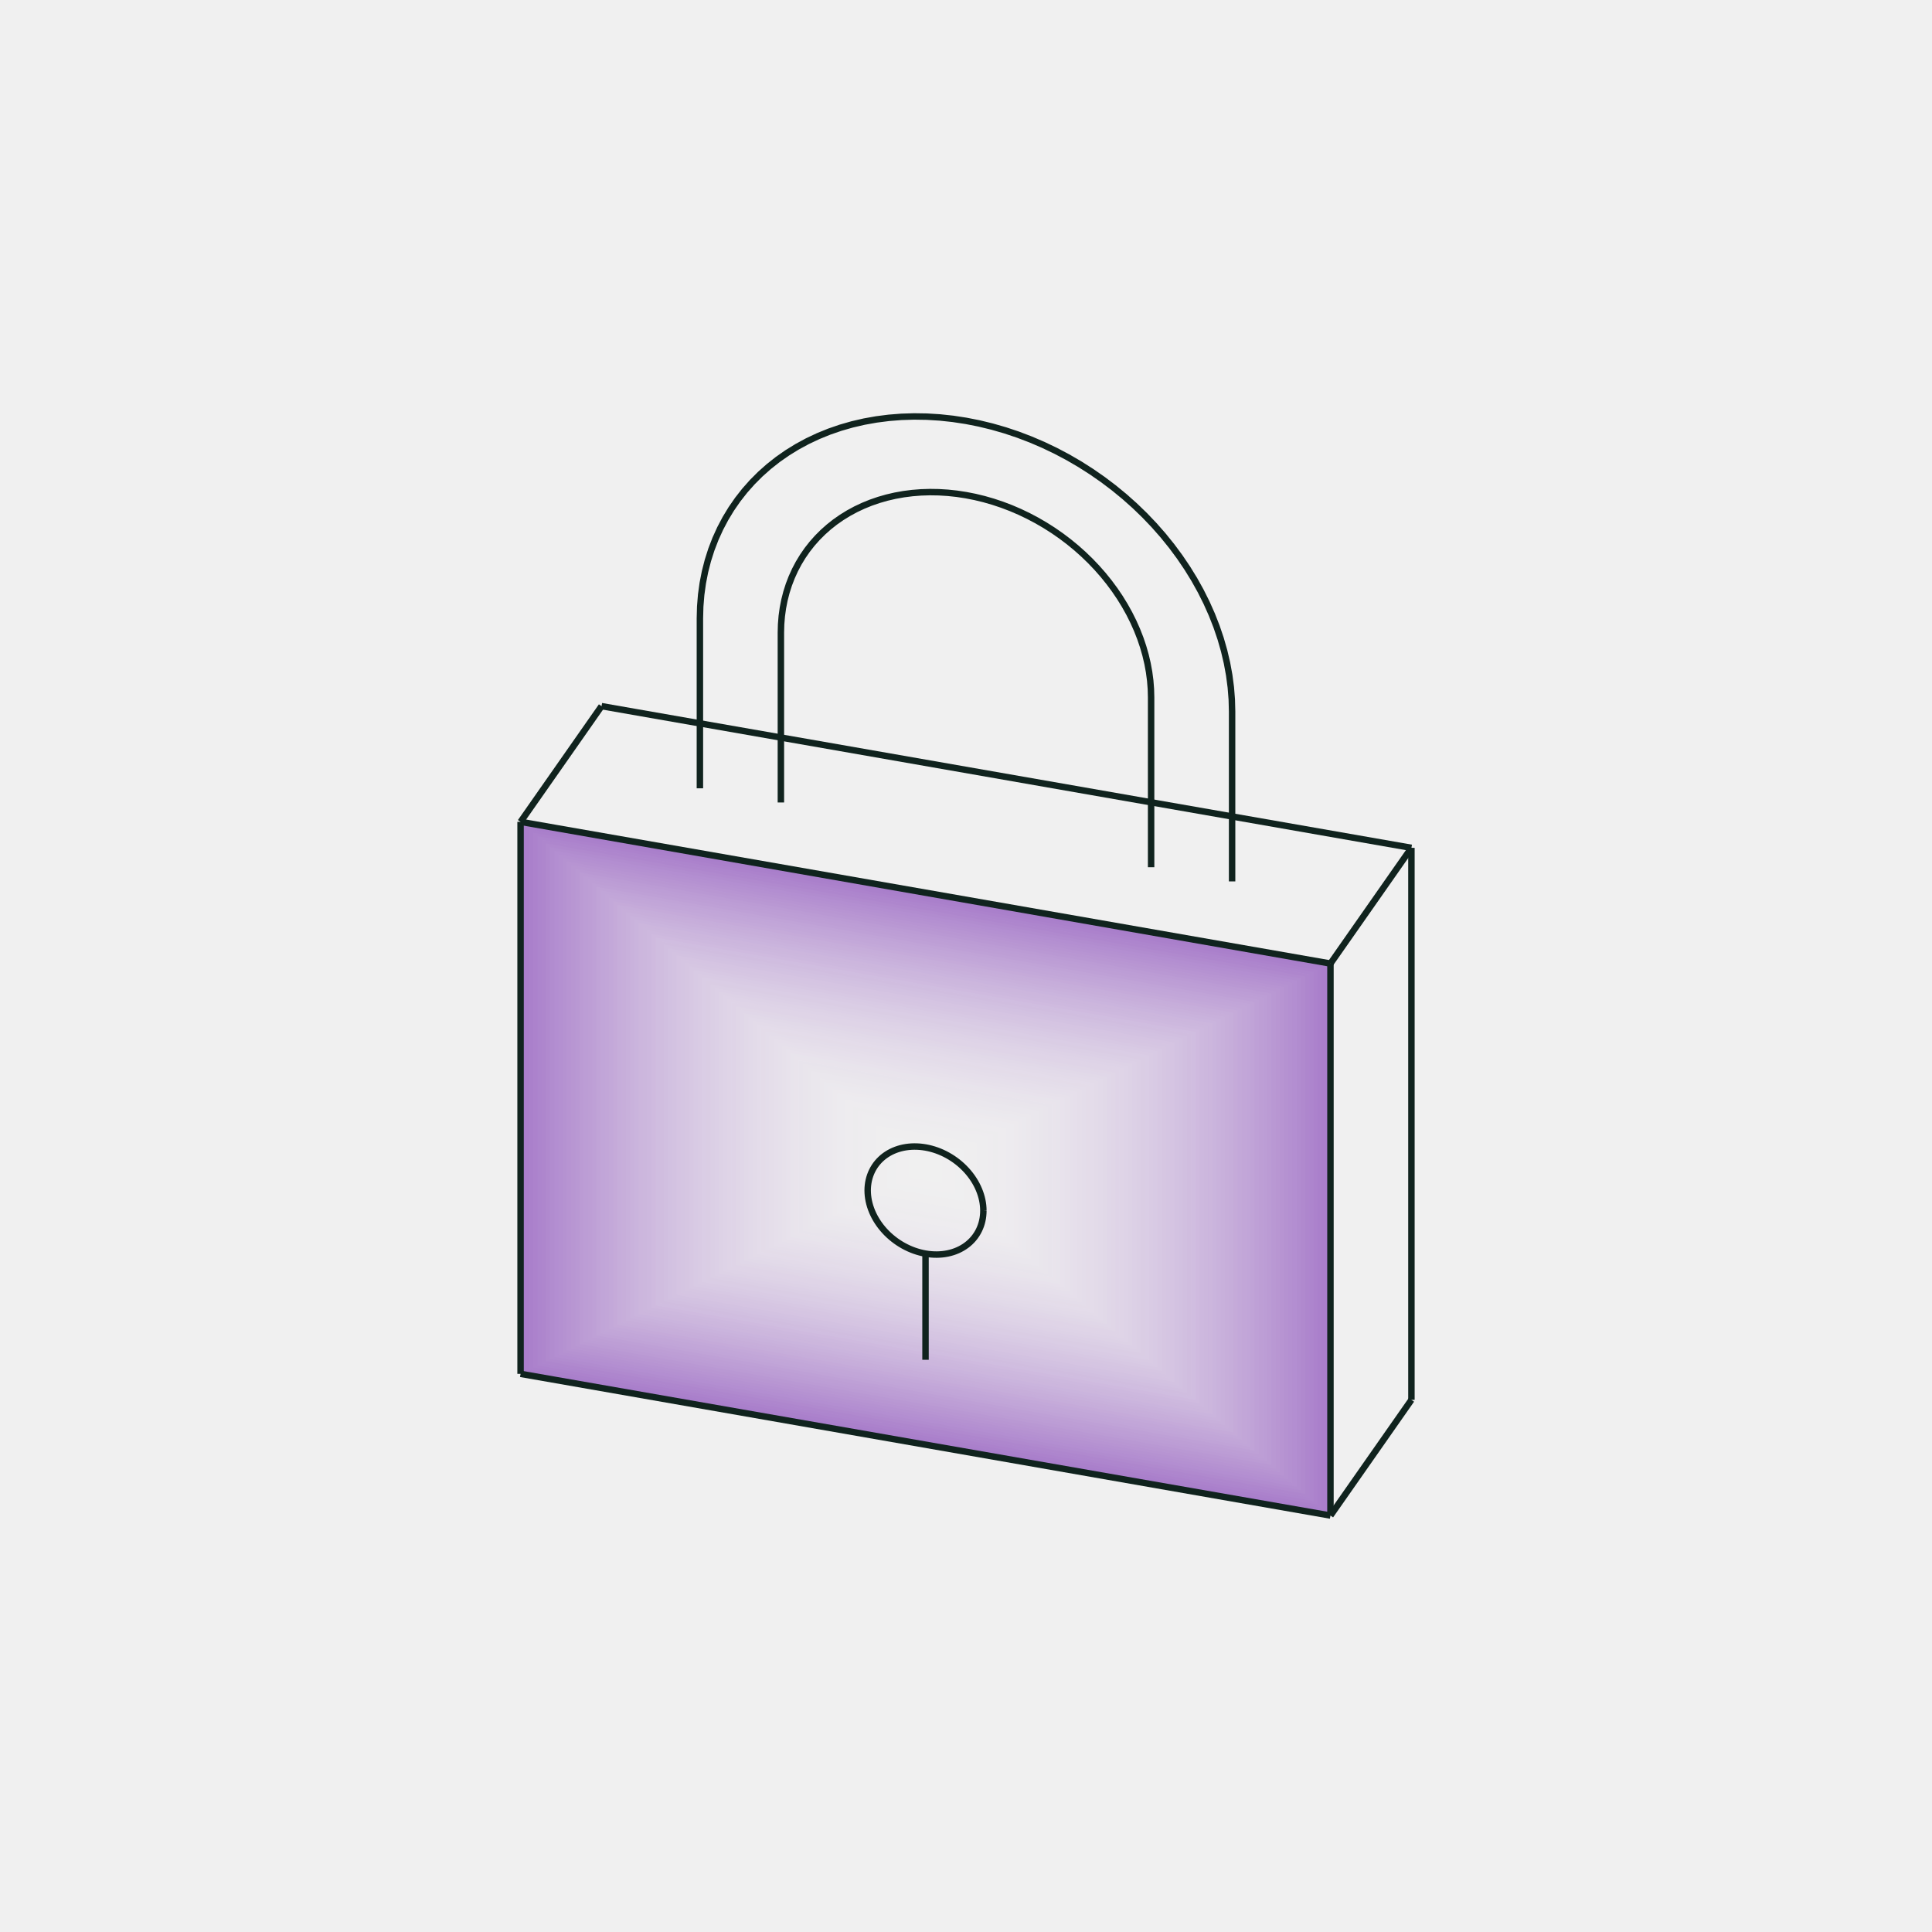
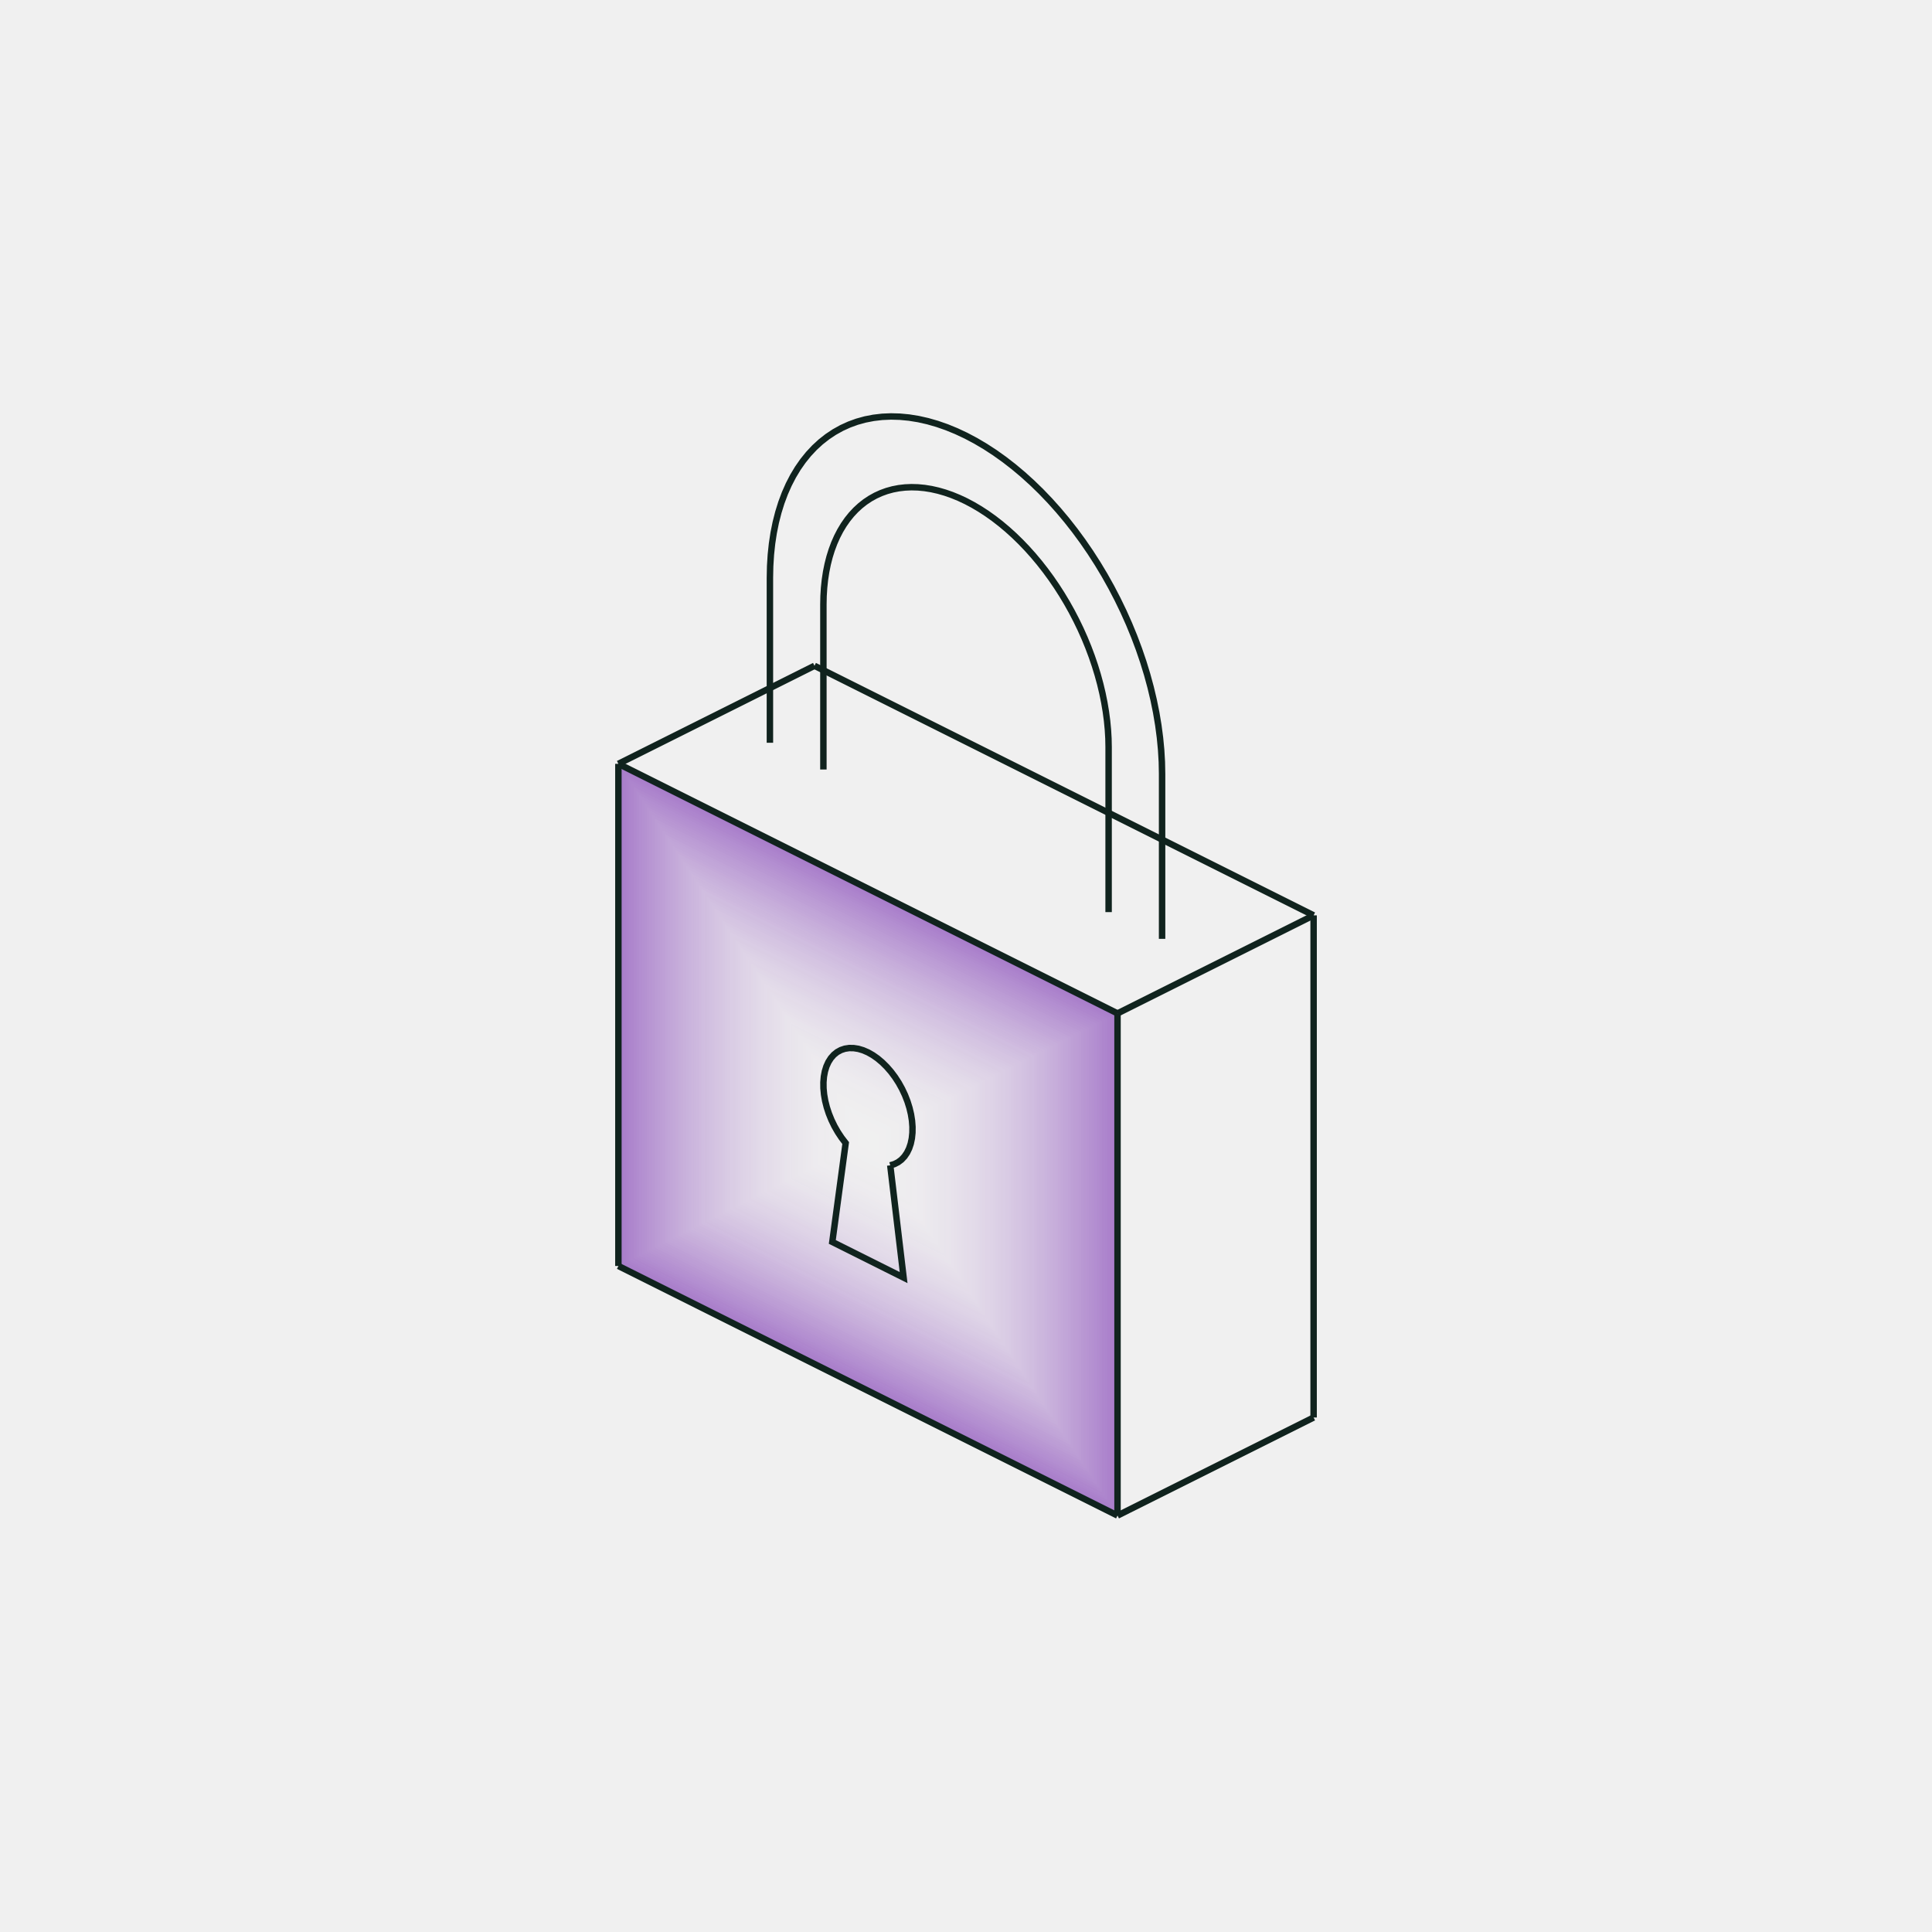
- <svg xmlns="http://www.w3.org/2000/svg" width="384" height="384" viewBox="0 0 384 384" data-projection="orthographic" data-hidden-runs="0" data-visible-runs="13">
+ <svg xmlns="http://www.w3.org/2000/svg" width="384" height="384" viewBox="0 0 384 384" data-projection="orthographic" data-hidden-runs="0" data-visible-runs="12">
  <defs>
    <mask id="iris-0" maskUnits="userSpaceOnUse" x="0" y="0" width="384" height="384" style="mask-type:luminance">
-       <path d="M264.439 301.227L264.439 191.512L103.468 163.349L103.468 273.063Z" fill="white" fill-rule="evenodd" />
-       <path d="M263.6 300.508L263.6 191.937L104.306 164.067L104.306 272.639Z" fill="rgb(250,250,250)" />
-       <path d="M262.762 299.79L262.762 192.361L105.145 164.785L105.145 272.214Z" fill="rgb(244,244,244)" />
-       <path d="M261.924 299.072L261.924 192.786L105.983 165.503L105.983 271.789Z" fill="rgb(239,239,239)" />
-       <path d="M261.085 298.354L261.085 193.211L106.822 166.221L106.822 271.364Z" fill="rgb(234,234,234)" />
-       <path d="M260.247 297.636L260.247 193.636L107.66 166.939L107.66 270.94Z" fill="rgb(229,229,229)" />
-       <path d="M259.408 296.918L259.408 194.06L108.498 167.657L108.498 270.515Z" fill="rgb(224,224,224)" />
-       <path d="M258.57 296.2L258.57 194.485L109.337 168.376L109.337 270.09Z" fill="rgb(219,219,219)" />
-       <path d="M257.732 295.482L257.732 194.91L110.175 169.094L110.175 269.665Z" fill="rgb(214,214,214)" />
-       <path d="M256.893 294.763L256.893 195.335L111.013 169.812L111.013 269.241Z" fill="rgb(209,209,209)" />
-       <path d="M256.055 294.045L256.055 195.759L111.852 170.53L111.852 268.816Z" fill="rgb(205,205,205)" />
-       <path d="M255.217 293.327L255.217 196.184L112.69 171.248L112.69 268.391Z" fill="rgb(200,200,200)" />
-       <path d="M254.378 292.609L254.378 196.609L113.529 171.966L113.529 267.966Z" fill="rgb(195,195,195)" />
-       <path d="M253.54 291.891L253.54 197.034L114.367 172.684L114.367 267.542Z" fill="rgb(191,191,191)" />
-       <path d="M252.701 291.173L252.701 197.458L115.205 173.402L115.205 267.117Z" fill="rgb(186,186,186)" />
-       <path d="M251.863 290.455L251.863 197.883L116.044 174.12L116.044 266.692Z" fill="rgb(182,182,182)" />
-       <path d="M251.025 289.737L251.025 198.308L116.882 174.839L116.882 266.267Z" fill="rgb(177,177,177)" />
-       <path d="M250.186 289.019L250.186 198.733L117.721 175.557L117.721 265.843Z" fill="rgb(173,173,173)" />
-       <path d="M249.348 288.3L249.348 199.157L118.559 176.275L118.559 265.418Z" fill="rgb(168,168,168)" />
-       <path d="M248.509 287.582L248.509 199.582L119.397 176.993L119.397 264.993Z" fill="rgb(164,164,164)" />
-       <path d="M247.671 286.864L247.671 200.007L120.236 177.711L120.236 264.568Z" fill="rgb(160,160,160)" />
-       <path d="M246.833 286.146L246.833 200.432L121.074 178.429L121.074 264.144Z" fill="rgb(156,156,156)" />
-       <path d="M245.994 285.428L245.994 200.856L121.913 179.147L121.913 263.719Z" fill="rgb(152,152,152)" />
-       <path d="M245.156 284.71L245.156 201.281L122.751 179.865L122.751 263.294Z" fill="rgb(147,147,147)" />
-       <path d="M244.317 283.992L244.317 201.706L123.589 180.583L123.589 262.869Z" fill="rgb(143,143,143)" />
-       <path d="M243.479 283.274L243.479 202.131L124.428 181.302L124.428 262.445Z" fill="rgb(139,139,139)" />
-       <path d="M242.641 282.556L242.641 202.555L125.266 182.02L125.266 262.02Z" fill="rgb(136,136,136)" />
-       <path d="M241.802 281.837L241.802 202.98L126.105 182.738L126.105 261.595Z" fill="rgb(132,132,132)" />
-       <path d="M240.964 281.119L240.964 203.405L126.943 183.456L126.943 261.17Z" fill="rgb(128,128,128)" />
-       <path d="M240.126 280.401L240.126 203.83L127.781 184.174L127.781 260.746Z" fill="rgb(124,124,124)" />
-       <path d="M239.287 279.683L239.287 204.254L128.62 184.892L128.62 260.321Z" fill="rgb(121,121,121)" />
-       <path d="M238.449 278.965L238.449 204.679L129.458 185.61L129.458 259.896Z" fill="rgb(117,117,117)" />
-       <path d="M237.61 278.247L237.61 205.104L130.296 186.328L130.296 259.472Z" fill="rgb(113,113,113)" />
-       <path d="M236.772 277.529L236.772 205.528L131.135 187.046L131.135 259.047Z" fill="rgb(110,110,110)" />
-       <path d="M235.934 276.811L235.934 205.953L131.973 187.765L131.973 258.622Z" fill="rgb(106,106,106)" />
-       <path d="M235.095 276.093L235.095 206.378L132.812 188.483L132.812 258.197Z" fill="rgb(103,103,103)" />
-       <path d="M234.257 275.374L234.257 206.803L133.65 189.201L133.65 257.773Z" fill="rgb(100,100,100)" />
-       <path d="M233.418 274.656L233.418 207.227L134.488 189.919L134.488 257.348Z" fill="rgb(96,96,96)" />
-       <path d="M232.58 273.938L232.58 207.652L135.327 190.637L135.327 256.923Z" fill="rgb(93,93,93)" />
-       <path d="M231.742 273.22L231.742 208.077L136.165 191.355L136.165 256.498Z" fill="rgb(90,90,90)" />
-       <path d="M230.903 272.502L230.903 208.502L137.004 192.073L137.004 256.074Z" fill="rgb(87,87,87)" />
-       <path d="M230.065 271.784L230.065 208.926L137.842 192.791L137.842 255.649Z" fill="rgb(84,84,84)" />
-       <path d="M229.226 271.066L229.226 209.351L138.68 193.51L138.68 255.224Z" fill="rgb(81,81,81)" />
-       <path d="M228.388 270.348L228.388 209.776L139.519 194.228L139.519 254.799Z" fill="rgb(78,78,78)" />
-       <path d="M227.55 269.63L227.55 210.201L140.357 194.946L140.357 254.375Z" fill="rgb(75,75,75)" />
-       <path d="M226.711 268.911L226.711 210.625L141.196 195.664L141.196 253.95Z" fill="rgb(72,72,72)" />
-       <path d="M225.873 268.193L225.873 211.05L142.034 196.382L142.034 253.525Z" fill="rgb(69,69,69)" />
-       <path d="M225.035 267.475L225.035 211.475L142.872 197.1L142.872 253.1Z" fill="rgb(66,66,66)" />
-       <path d="M224.196 266.757L224.196 211.9L143.711 197.818L143.711 252.676Z" fill="rgb(64,64,64)" />
-       <path d="M223.358 266.039L223.358 212.324L144.549 198.536L144.549 252.251Z" fill="rgb(61,61,61)" />
-       <path d="M222.519 265.321L222.519 212.749L145.387 199.254L145.387 251.826Z" fill="rgb(59,59,59)" />
-       <path d="M221.681 264.603L221.681 213.174L146.226 199.973L146.226 251.401Z" fill="rgb(56,56,56)" />
-       <path d="M220.843 263.885L220.843 213.599L147.064 200.691L147.064 250.977Z" fill="rgb(54,54,54)" />
-       <path d="M220.004 263.167L220.004 214.023L147.903 201.409L147.903 250.552Z" fill="rgb(51,51,51)" />
-       <path d="M219.166 262.448L219.166 214.448L148.741 202.127L148.741 250.127Z" fill="rgb(49,49,49)" />
-       <path d="M218.327 261.73L218.327 214.873L149.579 202.845L149.579 249.702Z" fill="rgb(47,47,47)" />
-       <path d="M217.489 261.012L217.489 215.298L150.418 203.563L150.418 249.278Z" fill="rgb(44,44,44)" />
-       <path d="M216.651 260.294L216.651 215.722L151.256 204.281L151.256 248.853Z" fill="rgb(42,42,42)" />
-       <path d="M215.812 259.576L215.812 216.147L152.095 204.999L152.095 248.428Z" fill="rgb(40,40,40)" />
-       <path d="M214.974 258.858L214.974 216.572L152.933 205.717L152.933 248.003Z" fill="rgb(38,38,38)" />
-       <path d="M214.135 258.14L214.135 216.997L153.771 206.436L153.771 247.579Z" fill="rgb(36,36,36)" />
-       <path d="M213.297 257.422L213.297 217.421L154.61 207.154L154.61 247.154Z" fill="rgb(34,34,34)" />
-       <path d="M212.459 256.703L212.459 217.846L155.448 207.872L155.448 246.729Z" fill="rgb(32,32,32)" />
-       <path d="M211.62 255.985L211.62 218.271L156.287 208.59L156.287 246.304Z" fill="rgb(30,30,30)" />
-       <path d="M210.782 255.267L210.782 218.696L157.125 209.308L157.125 245.88Z" fill="rgb(28,28,28)" />
-       <path d="M209.943 254.549L209.943 219.12L157.963 210.026L157.963 245.455Z" fill="rgb(27,27,27)" />
-       <path d="M209.105 253.831L209.105 219.545L158.802 210.744L158.802 245.03Z" fill="rgb(25,25,25)" />
-       <path d="M208.267 253.113L208.267 219.97L159.64 211.462L159.64 244.605Z" fill="rgb(23,23,23)" />
-       <path d="M207.428 252.395L207.428 220.395L160.478 212.18L160.478 244.181Z" fill="rgb(22,22,22)" />
-       <path d="M206.59 251.677L206.59 220.819L161.317 212.899L161.317 243.756Z" fill="rgb(20,20,20)" />
-       <path d="M205.752 250.959L205.752 221.244L162.155 213.617L162.155 243.331Z" fill="rgb(19,19,19)" />
-       <path d="M204.913 250.24L204.913 221.669L162.994 214.335L162.994 242.906Z" fill="rgb(17,17,17)" />
-       <path d="M204.075 249.522L204.075 222.094L163.832 215.053L163.832 242.482Z" fill="rgb(16,16,16)" />
-       <path d="M203.236 248.804L203.236 222.518L164.67 215.771L164.67 242.057Z" fill="rgb(15,15,15)" />
-       <path d="M202.398 248.086L202.398 222.943L165.509 216.489L165.509 241.632Z" fill="rgb(13,13,13)" />
-       <path d="M201.56 247.368L201.56 223.368L166.347 217.207L166.347 241.207Z" fill="rgb(12,12,12)" />
-       <path d="M200.721 246.65L200.721 223.793L167.186 217.925L167.186 240.783Z" fill="rgb(11,11,11)" />
-       <path d="M199.883 245.932L199.883 224.217L168.024 218.643L168.024 240.358Z" fill="rgb(10,10,10)" />
-       <path d="M199.044 245.214L199.044 224.642L168.862 219.362L168.862 239.933Z" fill="rgb(9,9,9)" />
-       <path d="M198.206 244.496L198.206 225.067L169.701 220.08L169.701 239.508Z" fill="rgb(8,8,8)" />
-       <path d="M197.368 243.777L197.368 225.492L170.539 220.798L170.539 239.084Z" fill="rgb(7,7,7)" />
-       <path d="M196.529 243.059L196.529 225.916L171.378 221.516L171.378 238.659Z" fill="rgb(6,6,6)" />
-       <path d="M195.691 242.341L195.691 226.341L172.216 222.234L172.216 238.234Z" fill="rgb(5,5,5)" />
-       <path d="M194.852 241.623L194.852 226.766L173.054 222.952L173.054 237.809Z" fill="rgb(5,5,5)" />
-       <path d="M194.014 240.905L194.014 227.191L173.893 223.67L173.893 237.385Z" fill="rgb(4,4,4)" />
-       <path d="M193.176 240.187L193.176 227.615L174.731 224.388L174.731 236.96Z" fill="rgb(3,3,3)" />
-       <path d="M192.337 239.469L192.337 228.04L175.57 225.106L175.57 236.535Z" fill="rgb(3,3,3)" />
-       <path d="M191.499 238.751L191.499 228.465L176.408 225.825L176.408 236.11Z" fill="rgb(2,2,2)" />
-       <path d="M190.661 238.033L190.661 228.89L177.246 226.543L177.246 235.686Z" fill="rgb(2,2,2)" />
-       <path d="M189.822 237.314L189.822 229.314L178.085 227.261L178.085 235.261Z" fill="rgb(1,1,1)" />
-       <path d="M188.984 236.596L188.984 229.739L178.923 227.979L178.923 234.836Z" fill="rgb(1,1,1)" />
-       <path d="M188.145 235.878L188.145 230.164L179.761 228.697L179.761 234.411Z" fill="rgb(1,1,1)" />
-       <path d="M187.307 235.16L187.307 230.589L180.6 229.415L180.6 233.987Z" fill="rgb(0,0,0)" />
-       <path d="M186.469 234.442L186.469 231.013L181.438 230.133L181.438 233.562Z" fill="rgb(0,0,0)" />
-       <path d="M185.63 233.724L185.63 231.438L182.277 230.851L182.277 233.137Z" fill="rgb(0,0,0)" />
-       <path d="M184.792 233.006L184.792 231.863L183.115 231.57L183.115 232.712Z" fill="rgb(0,0,0)" />
-       <path d="M183.953 232.288L183.953 232.288L183.953 232.288L183.953 232.288Z" fill="rgb(0,0,0)" />
+       <path d="M222.116 301.227L222.116 201.421L122.91 151.818L122.91 251.623Z" fill="white" fill-rule="evenodd" />
+       <path d="M221.6 300.448L221.6 201.682L123.427 152.596L123.427 251.362Z" fill="rgb(250,250,250)" />
+       <path d="M221.083 299.67L221.083 201.944L123.943 153.374L123.943 251.1Z" fill="rgb(244,244,244)" />
+       <path d="M220.566 298.892L220.566 202.205L124.46 154.152L124.46 250.839Z" fill="rgb(239,239,239)" />
+       <path d="M220.049 298.114L220.049 202.467L124.977 154.93L124.977 250.577Z" fill="rgb(234,234,234)" />
+       <path d="M219.533 297.336L219.533 202.728L125.493 155.709L125.493 250.316Z" fill="rgb(229,229,229)" />
+       <path d="M219.016 296.557L219.016 202.99L126.01 156.487L126.01 250.054Z" fill="rgb(224,224,224)" />
+       <path d="M218.499 295.779L218.499 203.251L126.527 157.265L126.527 249.793Z" fill="rgb(219,219,219)" />
+       <path d="M217.983 295.001L217.983 203.513L127.043 158.043L127.043 249.532Z" fill="rgb(214,214,214)" />
+       <path d="M217.466 294.223L217.466 203.774L127.56 158.821L127.56 249.27Z" fill="rgb(209,209,209)" />
+       <path d="M216.949 293.445L216.949 204.036L128.077 159.599L128.077 249.009Z" fill="rgb(205,205,205)" />
+       <path d="M216.433 292.667L216.433 204.297L128.594 160.378L128.594 248.747Z" fill="rgb(200,200,200)" />
+       <path d="M215.916 291.888L215.916 204.559L129.11 161.156L129.11 248.486Z" fill="rgb(195,195,195)" />
+       <path d="M215.399 291.11L215.399 204.82L129.627 161.934L129.627 248.224Z" fill="rgb(191,191,191)" />
+       <path d="M214.882 290.332L214.882 205.081L130.144 162.712L130.144 247.963Z" fill="rgb(186,186,186)" />
+       <path d="M214.366 289.554L214.366 205.343L130.66 163.49L130.66 247.701Z" fill="rgb(182,182,182)" />
+       <path d="M213.849 288.776L213.849 205.604L131.177 164.268L131.177 247.44Z" fill="rgb(177,177,177)" />
+       <path d="M213.332 287.998L213.332 205.866L131.694 165.047L131.694 247.178Z" fill="rgb(173,173,173)" />
+       <path d="M212.816 287.219L212.816 206.127L132.21 165.825L132.21 246.917Z" fill="rgb(168,168,168)" />
+       <path d="M212.299 286.441L212.299 206.389L132.727 166.603L132.727 246.655Z" fill="rgb(164,164,164)" />
+       <path d="M211.782 285.663L211.782 206.65L133.244 167.381L133.244 246.394Z" fill="rgb(160,160,160)" />
+       <path d="M211.266 284.885L211.266 206.912L133.761 168.159L133.761 246.132Z" fill="rgb(156,156,156)" />
+       <path d="M210.749 284.107L210.749 207.173L134.277 168.937L134.277 245.871Z" fill="rgb(152,152,152)" />
+       <path d="M210.232 283.329L210.232 207.435L134.794 169.716L134.794 245.609Z" fill="rgb(147,147,147)" />
+       <path d="M209.715 282.55L209.715 207.696L135.311 170.494L135.311 245.348Z" fill="rgb(143,143,143)" />
+       <path d="M209.199 281.772L209.199 207.958L135.827 171.272L135.827 245.087Z" fill="rgb(139,139,139)" />
+       <path d="M208.682 280.994L208.682 208.219L136.344 172.05L136.344 244.825Z" fill="rgb(136,136,136)" />
+       <path d="M208.165 280.216L208.165 208.481L136.861 172.828L136.861 244.564Z" fill="rgb(132,132,132)" />
+       <path d="M207.649 279.438L207.649 208.742L137.377 173.606L137.377 244.302Z" fill="rgb(128,128,128)" />
+       <path d="M207.132 278.66L207.132 209.004L137.894 174.385L137.894 244.041Z" fill="rgb(124,124,124)" />
+       <path d="M206.615 277.881L206.615 209.265L138.411 175.163L138.411 243.779Z" fill="rgb(121,121,121)" />
+       <path d="M206.099 277.103L206.099 209.526L138.928 175.941L138.928 243.518Z" fill="rgb(117,117,117)" />
+       <path d="M205.582 276.325L205.582 209.788L139.444 176.719L139.444 243.256Z" fill="rgb(113,113,113)" />
+       <path d="M205.065 275.547L205.065 210.049L139.961 177.497L139.961 242.995Z" fill="rgb(110,110,110)" />
+       <path d="M204.548 274.769L204.548 210.311L140.478 178.276L140.478 242.733Z" fill="rgb(106,106,106)" />
+       <path d="M204.032 273.991L204.032 210.572L140.994 179.054L140.994 242.472Z" fill="rgb(103,103,103)" />
+       <path d="M203.515 273.212L203.515 210.834L141.511 179.832L141.511 242.21Z" fill="rgb(100,100,100)" />
+       <path d="M202.998 272.434L202.998 211.095L142.028 180.61L142.028 241.949Z" fill="rgb(96,96,96)" />
+       <path d="M202.482 271.656L202.482 211.357L142.544 181.388L142.544 241.687Z" fill="rgb(93,93,93)" />
+       <path d="M201.965 270.878L201.965 211.618L143.061 182.166L143.061 241.426Z" fill="rgb(90,90,90)" />
+       <path d="M201.448 270.1L201.448 211.88L143.578 182.945L143.578 241.164Z" fill="rgb(87,87,87)" />
+       <path d="M200.932 269.322L200.932 212.141L144.095 183.723L144.095 240.903Z" fill="rgb(84,84,84)" />
+       <path d="M200.415 268.543L200.415 212.403L144.611 184.501L144.611 240.642Z" fill="rgb(81,81,81)" />
+       <path d="M199.898 267.765L199.898 212.664L145.128 185.279L145.128 240.38Z" fill="rgb(78,78,78)" />
+       <path d="M199.381 266.987L199.381 212.926L145.645 186.057L145.645 240.119Z" fill="rgb(75,75,75)" />
+       <path d="M198.865 266.209L198.865 213.187L146.161 186.835L146.161 239.857Z" fill="rgb(72,72,72)" />
+       <path d="M198.348 265.431L198.348 213.449L146.678 187.614L146.678 239.596Z" fill="rgb(69,69,69)" />
+       <path d="M197.831 264.652L197.831 213.71L147.195 188.392L147.195 239.334Z" fill="rgb(66,66,66)" />
+       <path d="M197.315 263.874L197.315 213.971L147.711 189.17L147.711 239.073Z" fill="rgb(64,64,64)" />
+       <path d="M196.798 263.096L196.798 214.233L148.228 189.948L148.228 238.811Z" fill="rgb(61,61,61)" />
+       <path d="M196.281 262.318L196.281 214.494L148.745 190.726L148.745 238.55Z" fill="rgb(59,59,59)" />
+       <path d="M195.765 261.54L195.765 214.756L149.262 191.504L149.262 238.288Z" fill="rgb(56,56,56)" />
+       <path d="M195.248 260.762L195.248 215.017L149.778 192.283L149.778 238.027Z" fill="rgb(54,54,54)" />
+       <path d="M194.731 259.983L194.731 215.279L150.295 193.061L150.295 237.765Z" fill="rgb(51,51,51)" />
+       <path d="M194.214 259.205L194.214 215.54L150.812 193.839L150.812 237.504Z" fill="rgb(49,49,49)" />
+       <path d="M193.698 258.427L193.698 215.802L151.328 194.617L151.328 237.242Z" fill="rgb(47,47,47)" />
+       <path d="M193.181 257.649L193.181 216.063L151.845 195.395L151.845 236.981Z" fill="rgb(44,44,44)" />
+       <path d="M192.664 256.871L192.664 216.325L152.362 196.173L152.362 236.719Z" fill="rgb(42,42,42)" />
+       <path d="M192.148 256.093L192.148 216.586L152.878 196.952L152.878 236.458Z" fill="rgb(40,40,40)" />
+       <path d="M191.631 255.314L191.631 216.848L153.395 197.73L153.395 236.197Z" fill="rgb(38,38,38)" />
+       <path d="M191.114 254.536L191.114 217.109L153.912 198.508L153.912 235.935Z" fill="rgb(36,36,36)" />
+       <path d="M190.598 253.758L190.598 217.371L154.429 199.286L154.429 235.674Z" fill="rgb(34,34,34)" />
+       <path d="M190.081 252.98L190.081 217.632L154.945 200.064L154.945 235.412Z" fill="rgb(32,32,32)" />
+       <path d="M189.564 252.202L189.564 217.894L155.462 200.842L155.462 235.151Z" fill="rgb(30,30,30)" />
+       <path d="M189.047 251.424L189.047 218.155L155.979 201.621L155.979 234.889Z" fill="rgb(28,28,28)" />
+       <path d="M188.531 250.645L188.531 218.416L156.495 202.399L156.495 234.628Z" fill="rgb(27,27,27)" />
+       <path d="M188.014 249.867L188.014 218.678L157.012 203.177L157.012 234.366Z" fill="rgb(25,25,25)" />
+       <path d="M187.497 249.089L187.497 218.939L157.529 203.955L157.529 234.105Z" fill="rgb(23,23,23)" />
+       <path d="M186.981 248.311L186.981 219.201L158.045 204.733L158.045 233.843Z" fill="rgb(22,22,22)" />
+       <path d="M186.464 247.533L186.464 219.462L158.562 205.511L158.562 233.582Z" fill="rgb(20,20,20)" />
+       <path d="M185.947 246.755L185.947 219.724L159.079 206.29L159.079 233.32Z" fill="rgb(19,19,19)" />
+       <path d="M185.431 245.976L185.431 219.985L159.596 207.068L159.596 233.059Z" fill="rgb(17,17,17)" />
+       <path d="M184.914 245.198L184.914 220.247L160.112 207.846L160.112 232.797Z" fill="rgb(16,16,16)" />
+       <path d="M184.397 244.42L184.397 220.508L160.629 208.624L160.629 232.536Z" fill="rgb(15,15,15)" />
+       <path d="M183.88 243.642L183.88 220.77L161.146 209.402L161.146 232.274Z" fill="rgb(13,13,13)" />
+       <path d="M183.364 242.864L183.364 221.031L161.662 210.181L161.662 232.013Z" fill="rgb(12,12,12)" />
+       <path d="M182.847 242.086L182.847 221.293L162.179 210.959L162.179 231.752Z" fill="rgb(11,11,11)" />
+       <path d="M182.33 241.307L182.33 221.554L162.696 211.737L162.696 231.49Z" fill="rgb(10,10,10)" />
+       <path d="M181.814 240.529L181.814 221.816L163.212 212.515L163.212 231.229Z" fill="rgb(9,9,9)" />
+       <path d="M181.297 239.751L181.297 222.077L163.729 213.293L163.729 230.967Z" fill="rgb(8,8,8)" />
+       <path d="M180.78 238.973L180.78 222.339L164.246 214.071L164.246 230.706Z" fill="rgb(7,7,7)" />
+       <path d="M180.264 238.195L180.264 222.6L164.763 214.85L164.763 230.444Z" fill="rgb(6,6,6)" />
+       <path d="M179.747 237.416L179.747 222.862L165.279 215.628L165.279 230.183Z" fill="rgb(5,5,5)" />
+       <path d="M179.23 236.638L179.23 223.123L165.796 216.406L165.796 229.921Z" fill="rgb(5,5,5)" />
+       <path d="M178.713 235.86L178.713 223.384L166.313 217.184L166.313 229.66Z" fill="rgb(4,4,4)" />
+       <path d="M178.197 235.082L178.197 223.646L166.829 217.962L166.829 229.398Z" fill="rgb(3,3,3)" />
+       <path d="M177.68 234.304L177.68 223.907L167.346 218.74L167.346 229.137Z" fill="rgb(3,3,3)" />
+       <path d="M177.163 233.526L177.163 224.169L167.863 219.519L167.863 228.875Z" fill="rgb(2,2,2)" />
+       <path d="M176.647 232.747L176.647 224.43L168.379 220.297L168.379 228.614Z" fill="rgb(2,2,2)" />
+       <path d="M176.13 231.969L176.13 224.692L168.896 221.075L168.896 228.352Z" fill="rgb(1,1,1)" />
+       <path d="M175.613 231.191L175.613 224.953L169.413 221.853L169.413 228.091Z" fill="rgb(1,1,1)" />
+       <path d="M175.097 230.413L175.097 225.215L169.93 222.631L169.93 227.829Z" fill="rgb(1,1,1)" />
+       <path d="M174.58 229.635L174.58 225.476L170.446 223.409L170.446 227.568Z" fill="rgb(0,0,0)" />
+       <path d="M174.063 228.857L174.063 225.738L170.963 224.188L170.963 227.307Z" fill="rgb(0,0,0)" />
+       <path d="M173.546 228.078L173.546 225.999L171.48 224.966L171.48 227.045Z" fill="rgb(0,0,0)" />
+       <path d="M173.03 227.3L173.03 226.261L171.996 225.744L171.996 226.784Z" fill="rgb(0,0,0)" />
+       <path d="M172.513 226.522L172.513 226.522L172.513 226.522L172.513 226.522Z" fill="rgb(0,0,0)" />
    </mask>
  </defs>
-   <path d="M264.439 301.227L264.439 191.512L103.468 163.349L103.468 273.063Z" fill="#A77BCA" fill-rule="evenodd" mask="url(#iris-0)" />
+   <path d="M222.116 301.227L222.116 201.421L122.91 151.818L122.91 251.623Z" fill="#A77BCA" fill-rule="evenodd" mask="url(#iris-0)" />
  <g fill="none" stroke="#10231E" stroke-linejoin="miter" stroke-linecap="butt">
    <g opacity="0.35" />
    <g>
-       <path d="M280.532 278.231L264.439 301.227" stroke-width="1.28" />
-       <path d="M264.439 301.227L103.468 273.063" stroke-width="1.28" />
-       <path d="M119.561 140.353L280.532 168.516" stroke-width="1.28" />
-       <path d="M280.532 168.516L280.532 278.231" stroke-width="1.28" />
-       <path d="M280.532 168.516L264.439 191.512" stroke-width="1.28" />
-       <path d="M264.439 191.512L264.439 301.227" stroke-width="1.28" />
-       <path d="M264.439 191.512L103.468 163.349" stroke-width="1.28" />
-       <path d="M103.468 163.349L103.468 273.063" stroke-width="1.28" />
-       <path d="M103.468 163.349L119.561 140.353" stroke-width="1.28" />
-       <path d="M139.11 156.679L139.11 122.92L139.11 122.92L139.173 120.55L139.364 118.208L139.682 115.9L140.126 113.631L140.695 111.406L141.387 109.232L142.201 107.113L143.136 105.054L144.188 103.061L145.355 101.137L146.634 99.289L148.023 97.519L149.518 95.834L151.115 94.235L152.811 92.728L154.601 91.316L156.481 90.003L158.447 88.791L160.493 87.684L162.616 86.684L164.809 85.793L167.068 85.014L169.386 84.349L171.76 83.799L174.182 83.366L176.647 83.05L179.149 82.852L181.682 82.773L184.239 82.814L186.816 82.973L189.405 83.251L192 83.646L194.595 84.159L197.184 84.787L199.761 85.529L202.318 86.384L204.851 87.349L207.353 88.422L209.818 89.6L212.24 90.881L214.614 92.262L216.932 93.739L219.191 95.308L221.384 96.966L223.507 98.709L225.553 100.532L227.519 102.432L229.399 104.403L231.189 106.441L232.885 108.541L234.482 110.699L235.977 112.908L237.366 115.163L238.645 117.459L239.812 119.791L240.864 122.152L241.799 124.538L242.613 126.942L243.305 129.359L243.874 131.782L244.318 134.207L244.636 136.626L244.827 139.035L244.89 141.428L244.89 175.186" stroke-width="1.28" />
-       <path d="M155.207 159.495L155.207 125.737L155.207 125.737L155.251 124.088L155.384 122.459L155.605 120.853L155.914 119.274L156.309 117.727L156.791 116.214L157.357 114.74L158.007 113.308L158.739 111.921L159.551 110.583L160.441 109.297L161.407 108.066L162.447 106.894L163.558 105.782L164.738 104.734L165.983 103.751L167.291 102.838L168.659 101.995L170.082 101.224L171.559 100.529L173.084 99.909L174.656 99.367L176.269 98.904L177.92 98.522L179.605 98.22L181.319 98.001L183.06 97.863L184.822 97.808L186.601 97.836L188.394 97.947L190.195 98.14L192 98.416L193.805 98.772L195.606 99.209L197.399 99.726L199.178 100.32L200.94 100.991L202.681 101.738L204.395 102.558L206.08 103.449L207.731 104.409L209.344 105.436L210.916 106.528L212.441 107.681L213.918 108.894L215.341 110.162L216.709 111.484L218.017 112.855L219.262 114.273L220.442 115.734L221.553 117.235L222.593 118.771L223.559 120.34L224.449 121.938L225.261 123.56L225.993 125.202L226.643 126.862L227.209 128.535L227.691 130.216L228.086 131.902L228.395 133.588L228.616 135.271L228.749 136.947L228.793 138.611L228.793 172.37" stroke-width="1.28" />
-       <path d="M195.451 240.629L195.437 240.109L195.396 239.585L195.327 239.059L195.23 238.532L195.107 238.005L194.956 237.48L194.779 236.957L194.576 236.439L194.347 235.925L194.094 235.418L193.816 234.919L193.514 234.429L193.189 233.949L192.841 233.48L192.473 233.023L192.084 232.58L191.675 232.152L191.248 231.739L190.803 231.342L190.341 230.963L189.865 230.603L189.373 230.262L188.869 229.941L188.353 229.641L187.827 229.362L187.291 229.106L186.747 228.873L186.197 228.663L185.641 228.477L185.08 228.316L184.518 228.179L183.953 228.068L183.389 227.982L182.826 227.921L182.266 227.887L181.71 227.878L181.16 227.895L180.616 227.938L180.08 228.007L179.553 228.101L179.037 228.221L178.533 228.365L178.042 228.535L177.566 228.728L177.104 228.946L176.659 229.186L176.232 229.45L175.823 229.735L175.434 230.042L175.065 230.37L174.718 230.717L174.393 231.084L174.091 231.468L173.813 231.87L173.559 232.288L173.331 232.722L173.128 233.169L172.951 233.63L172.8 234.103L172.676 234.586L172.58 235.08L172.511 235.581L172.469 236.09L172.455 236.606L172.469 237.126L172.511 237.649L172.58 238.175L172.676 238.702L172.8 239.229L172.951 239.755L173.128 240.277L173.331 240.796L173.559 241.309L173.813 241.816L174.091 242.315L174.393 242.806L174.718 243.286L175.065 243.755L175.434 244.211L175.823 244.654L176.232 245.083L176.659 245.496L177.104 245.892L177.566 246.271L178.042 246.632L178.533 246.973L179.037 247.294L179.553 247.594L180.08 247.872L180.616 248.129L181.16 248.362L181.71 248.572L182.266 248.757L182.826 248.919L183.389 249.055L183.953 249.167L184.518 249.253L185.08 249.313L185.641 249.348L186.197 249.357L186.747 249.339L187.291 249.297L187.827 249.228L188.353 249.134L188.869 249.014L189.373 248.869L189.865 248.7L190.341 248.507L190.803 248.289L191.248 248.048L191.675 247.785L192.084 247.499L192.473 247.192L192.841 246.865L193.189 246.517L193.514 246.151L193.816 245.766L194.094 245.364L194.347 244.946L194.576 244.513L194.779 244.065L194.956 243.605L195.107 243.132L195.23 242.648L195.327 242.155L195.396 241.653L195.437 241.144L195.451 240.629" stroke-width="1.28" />
-       <path d="M183.953 249.167L183.953 270.266" stroke-width="1.28" />
+       <path d="M261.09 281.74L222.116 301.227" stroke-width="1.28" />
+       <path d="M222.116 301.227L122.91 251.623" stroke-width="1.28" />
+       <path d="M161.884 132.331L261.09 181.934" stroke-width="1.28" />
+       <path d="M261.09 181.934L261.09 281.74" stroke-width="1.28" />
+       <path d="M261.09 181.934L222.116 201.421" stroke-width="1.28" />
+       <path d="M222.116 201.421L222.116 301.227" stroke-width="1.28" />
+       <path d="M222.116 201.421L122.91 151.818" stroke-width="1.28" />
+       <path d="M122.91 151.818L122.91 251.623" stroke-width="1.28" />
+       <path d="M122.91 151.818L161.884 132.331" stroke-width="1.28" />
+       <path d="M176.942 231.622L177.751 231.381L178.497 231.003L179.173 230.496L179.769 229.863L180.279 229.114L180.696 228.256L181.017 227.301L181.236 226.258L181.352 225.142L181.362 223.964L181.268 222.74L181.069 221.483L180.768 220.209L180.37 218.932L179.878 217.668L179.298 216.432L178.638 215.239L177.905 214.103L177.108 213.036L176.256 212.053L175.36 211.164L174.43 210.38L173.477 209.711L172.513 209.165L171.549 208.747L170.596 208.463L169.666 208.317L168.77 208.309L167.918 208.441L167.121 208.71L166.388 209.114L165.728 209.647L165.148 210.304L164.656 211.075L164.258 211.953L163.957 212.927L163.758 213.985L163.664 215.115L163.674 216.303L163.79 217.535L164.009 218.797L164.33 220.073L164.747 221.348L165.257 222.608L165.853 223.836L166.529 225.019L167.275 226.143L168.084 227.194L165.427 246.846L179.599 253.932L176.942 231.622" stroke-width="1.28" />
+       <path d="M153.026 147.627L153.026 114.844L153.073 112.525L153.214 110.259L153.448 108.051L153.775 105.906L154.194 103.829L154.704 101.826L155.304 99.902L155.993 98.06L156.768 96.306L157.628 94.643L158.571 93.076L159.594 91.609L160.696 90.244L161.873 88.985L163.122 87.836L164.441 86.799L165.827 85.876L167.275 85.07L168.783 84.383L170.347 83.815L171.963 83.37L173.628 83.048L175.336 82.848L177.085 82.773L178.87 82.823L180.686 82.996L182.53 83.293L184.397 83.713L186.281 84.255L188.18 84.917L190.088 85.699L192 86.597L193.912 87.611L195.82 88.737L197.719 89.973L199.603 91.316L201.47 92.763L203.314 94.309L205.13 95.953L206.915 97.688L208.664 99.512L210.372 101.42L212.037 103.407L213.653 105.468L215.217 107.599L216.725 109.795L218.173 112.049L219.559 114.357L220.878 116.714L222.127 119.113L223.304 121.548L224.406 124.014L225.429 126.505L226.372 129.015L227.232 131.538L228.007 134.067L228.696 136.598L229.296 139.122L229.806 141.635L230.225 144.131L230.552 146.603L230.786 149.045L230.927 151.452L230.974 153.817L230.974 186.601" stroke-width="1.28" />
+       <path d="M163.655 152.942L163.655 120.158L163.689 118.472L163.792 116.824L163.962 115.218L164.2 113.658L164.505 112.148L164.876 110.691L165.312 109.291L165.813 107.952L166.377 106.676L167.002 105.467L167.688 104.327L168.432 103.26L169.233 102.267L170.089 101.352L170.998 100.516L171.957 99.762L172.965 99.091L174.018 98.505L175.115 98.005L176.253 97.592L177.428 97.268L178.638 97.034L179.881 96.889L181.153 96.834L182.451 96.87L183.772 96.996L185.113 97.212L186.47 97.518L187.841 97.912L189.222 98.394L190.609 98.962L192 99.615L193.391 100.353L194.778 101.172L196.159 102.071L197.53 103.047L198.887 104.099L200.228 105.224L201.549 106.419L202.847 107.682L204.119 109.008L205.362 110.395L206.572 111.84L207.747 113.34L208.885 114.89L209.982 116.486L211.035 118.126L212.043 119.805L213.002 121.518L213.911 123.263L214.767 125.034L215.568 126.828L216.312 128.639L216.998 130.465L217.623 132.3L218.187 134.139L218.688 135.979L219.124 137.815L219.495 139.643L219.8 141.458L220.038 143.256L220.208 145.032L220.311 146.782L220.345 148.503L220.345 181.287" stroke-width="1.28" />
    </g>
    <g />
  </g>
</svg>
